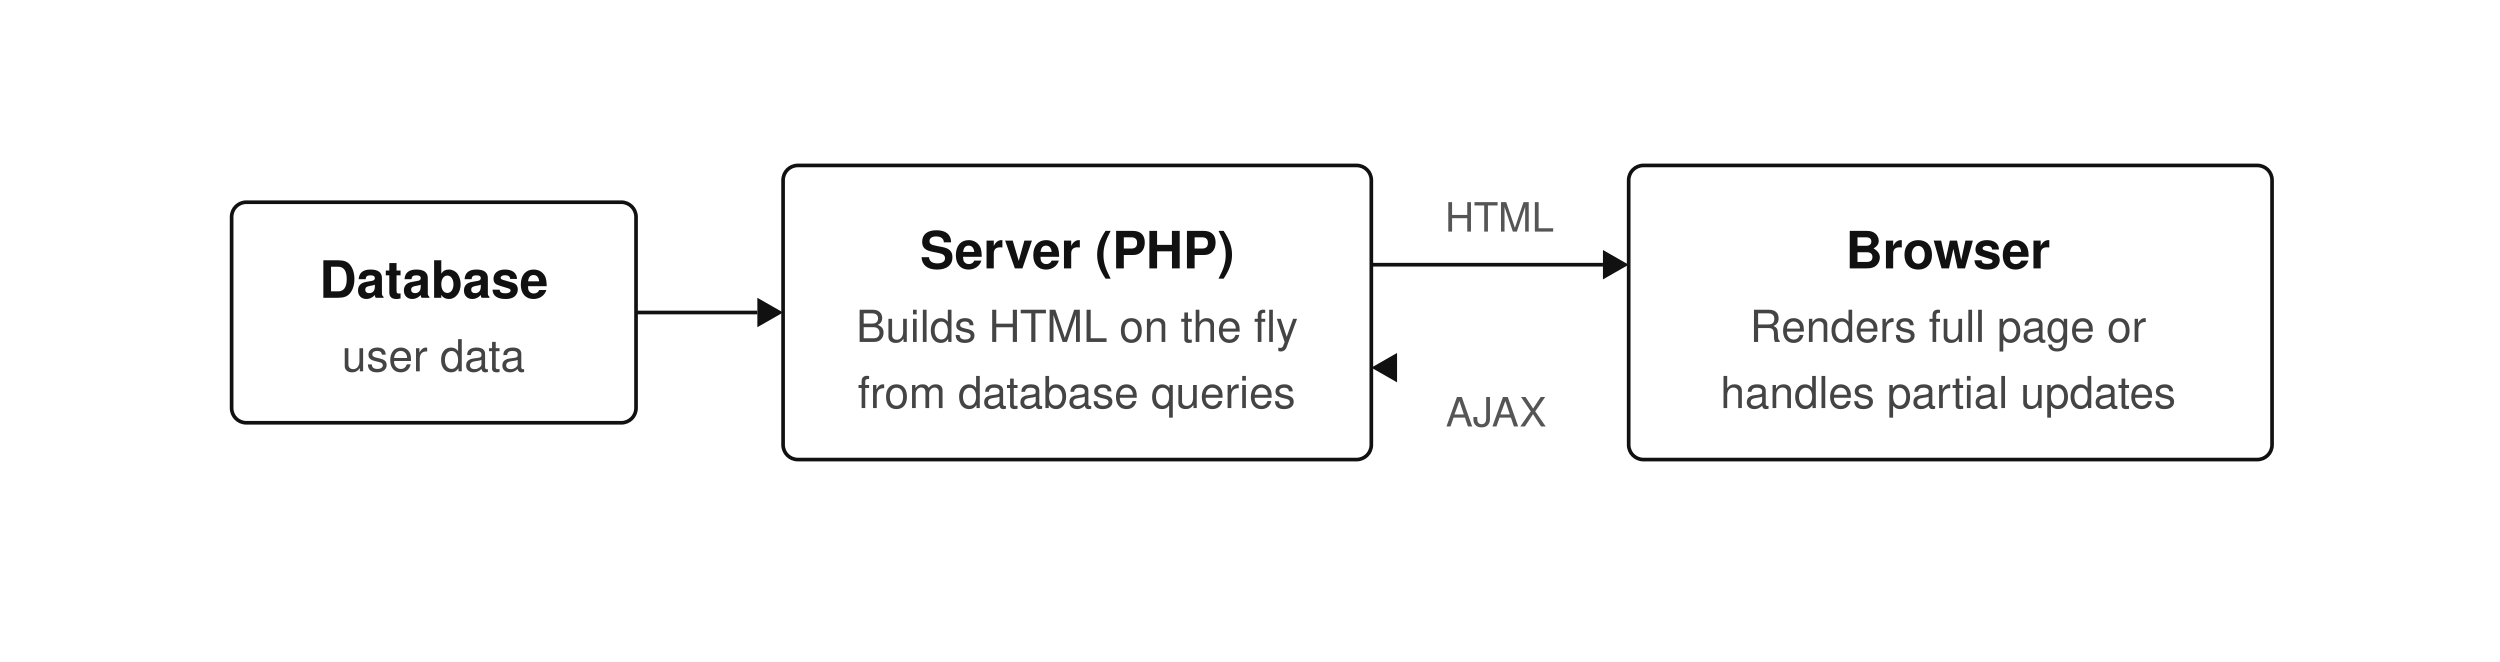
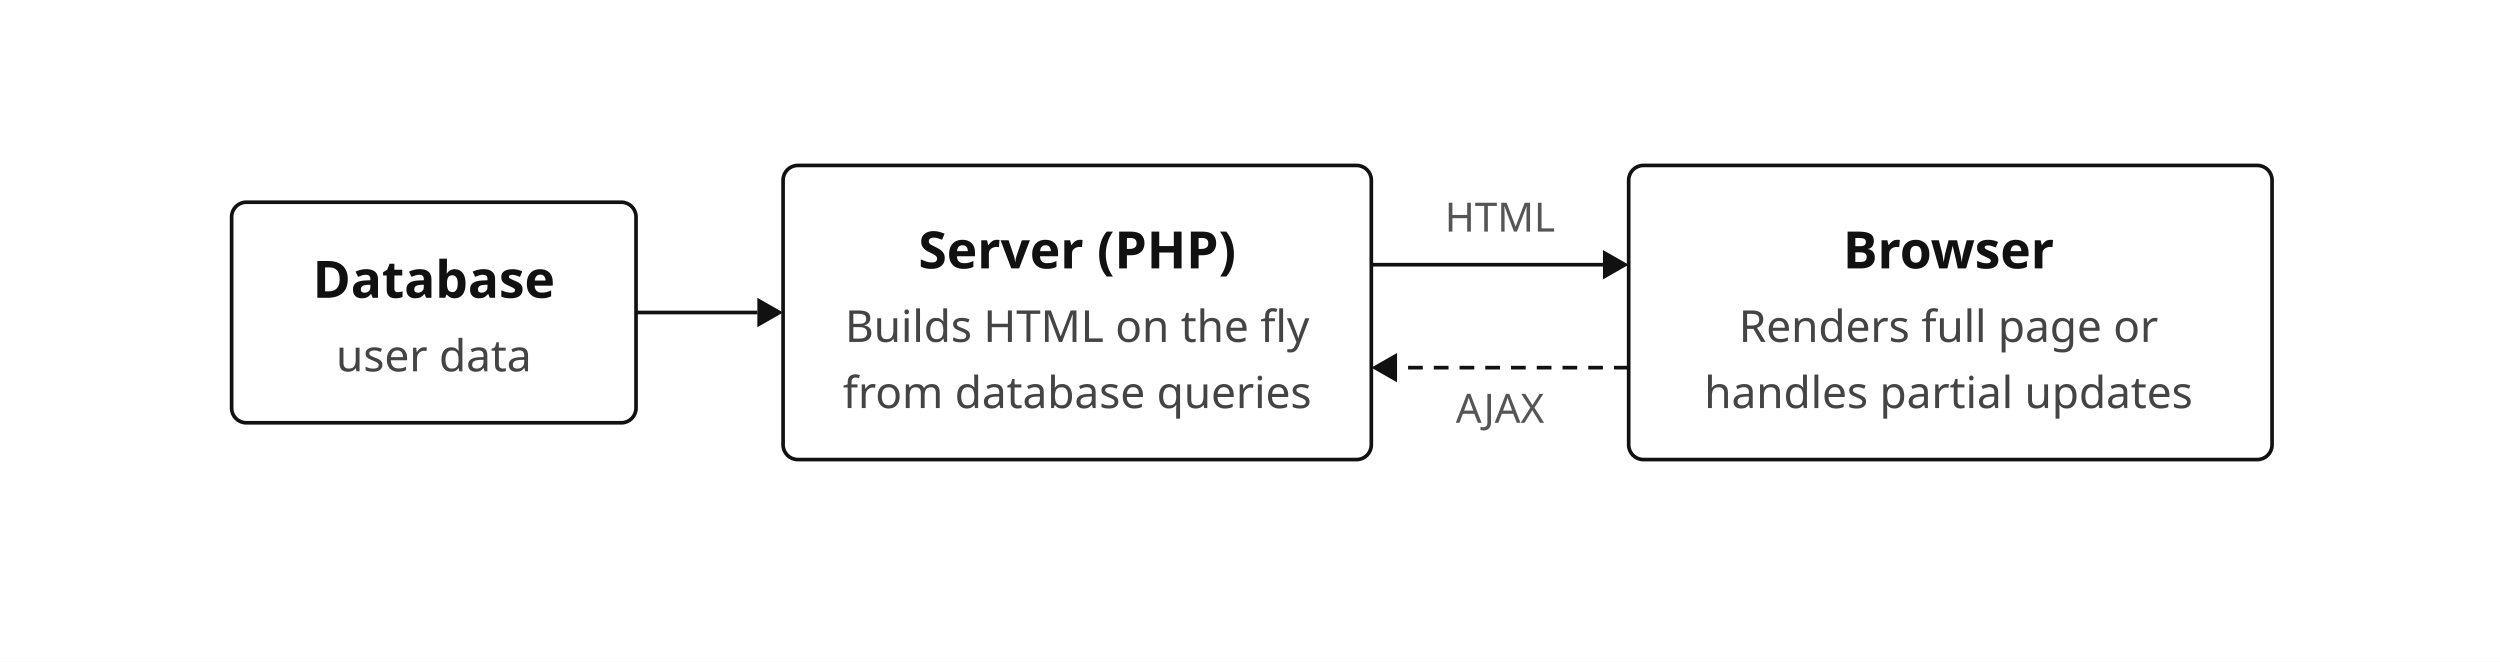
- <svg xmlns="http://www.w3.org/2000/svg" width="100%" height="100%" viewBox="0 0 680 180" version="1.1" xml:space="preserve" style="fill-rule:evenodd;clip-rule:evenodd;">
-   <rect x="0" y="0" width="680" height="180" style="fill:white;" />
-   <path d="M173,59L173,111C173,113.208 171.208,115 169,115L67,115C64.792,115 63,113.208 63,111L63,59C63,56.792 64.792,55 67,55L169,55C171.208,55 173,56.792 173,59Z" style="fill:none;stroke:rgb(17,17,17);stroke-width:1px;" />
-   <g transform="matrix(1,0,0,1,118,81)">
-     <text x="-31.127px" y="0px" style="font-family:'Helvetica-Bold', 'Helvetica';font-weight:700;font-size:14px;fill:rgb(17,17,17);">Database</text>
-   </g>
-   <g transform="matrix(1,0,0,1,118,101)">
-     <text x="-25.017px" y="0px" style="font-family:'Helvetica';font-size:12px;fill:rgb(68,68,68);">user data</text>
-   </g>
-   <path d="M173,85L206,85" style="fill:none;fill-rule:nonzero;stroke:rgb(17,17,17);stroke-width:1px;" />
-   <path d="M213,85L206,81L206,89L213,85Z" style="fill:rgb(17,17,17);fill-rule:nonzero;" />
-   <path d="M373,49L373,121C373,123.208 371.208,125 369,125L217,125C214.792,125 213,123.208 213,121L213,49C213,46.792 214.792,45 217,45L369,45C371.208,45 373,46.792 373,49Z" style="fill:none;stroke:rgb(17,17,17);stroke-width:1px;" />
-   <g transform="matrix(1,0,0,1,293,73)">
-     <text x="-42.796px" y="0px" style="font-family:'Helvetica-Bold', 'Helvetica';font-weight:700;font-size:14px;fill:rgb(17,17,17);">Server (PHP)</text>
-   </g>
-   <g transform="matrix(1,0,0,1,293,93)">
-     <g transform="matrix(12,0,0,12,48.1377,0)">
-         </g>
-     <g transform="matrix(12,0,0,12,51.47168,0)">
-         </g>
-     <text x="-60.138px" y="0px" style="font-family:'Helvetica';font-size:12px;fill:rgb(68,68,68);">Builds HTML<tspan x="8.106px 11.44px " y="0px 0px "> o</tspan>n the ﬂy</text>
-   </g>
-   <g transform="matrix(1,0,0,1,293,111)">
-     <text x="-59.701px" y="0px" style="font-family:'Helvetica';font-size:12px;fill:rgb(68,68,68);">from database queries</text>
-   </g>
-   <path d="M373,72L436,72" style="fill:none;fill-rule:nonzero;stroke:rgb(17,17,17);stroke-width:1px;" />
-   <path d="M443,72L436,68L436,76L443,72Z" style="fill:rgb(17,17,17);fill-rule:nonzero;" />
-   <g transform="matrix(1,0,0,1,408,63)">
-     <text x="-14.972px" y="0px" style="font-family:'Helvetica';font-size:11px;fill:rgb(85,85,85);">HTML</text>
-   </g>
-   <g transform="matrix(1.015873,0,0,0.000002,-7.031746,100)">
-     <path d="M443,100L408,100L408,118L380,118" style="fill:none;fill-rule:nonzero;stroke:rgb(17,17,17);stroke-width:1px;stroke-dasharray:4,3;" />
-   </g>
-   <g transform="matrix(1,0,0,1,0,-18)">
-     <path d="M373,118L380,114L380,122L373,118Z" style="fill:rgb(17,17,17);fill-rule:nonzero;" />
-   </g>
-   <g transform="matrix(1,0,0,1,407,116)">
-     <g transform="matrix(11,0,0,11,13.75537,0)">
-         </g>
-     <text x="-13.755px" y="0px" style="font-family:'Helvetica';font-size:11px;fill:rgb(85,85,85);">AJAX</text>
-   </g>
-   <path d="M618,49L618,121C618,123.208 616.208,125 614,125L447,125C444.792,125 443,123.208 443,121L443,49C443,46.792 444.792,45 447,45L614,45C616.208,45 618,46.792 618,49Z" style="fill:none;stroke:rgb(17,17,17);stroke-width:1px;" />
-   <g transform="matrix(1,0,0,1,530,73)">
-     <text x="-28.01px" y="0px" style="font-family:'Helvetica-Bold', 'Helvetica';font-weight:700;font-size:14px;fill:rgb(17,17,17);">Browser</text>
-   </g>
-   <g transform="matrix(1,0,0,1,530,93)">
-     <text x="-54.032px" y="0px" style="font-family:'Helvetica';font-size:12px;fill:rgb(68,68,68);">Renders full page or</text>
-   </g>
-   <g transform="matrix(1,0,0,1,530,111)">
-     <text x="-62.045px" y="0px" style="font-family:'Helvetica';font-size:12px;fill:rgb(68,68,68);">handles partial updates</text>
-   </g>
+ <svg xmlns="http://www.w3.org/2000/svg" width="680" height="180" viewBox="0 0 680 180" role="img" font-family="sans-serif">
+   <rect width="680" height="180" fill="#fff" />
+   <rect x="63" y="55" width="110" height="60" rx="4" fill="none" stroke="#111" stroke-width="1" />
+   <text x="118" y="81" text-anchor="middle" font-size="14" font-weight="600" fill="#111">Database</text>
+   <text x="118" y="101" text-anchor="middle" font-size="12" fill="#444">user data</text>
+   <line x1="173" y1="85" x2="206" y2="85" stroke="#111" stroke-width="1" />
+   <polygon points="213,85 206,81 206,89" fill="#111" />
+   <rect x="213" y="45" width="160" height="80" rx="4" fill="none" stroke="#111" stroke-width="1" />
+   <text x="293" y="73" text-anchor="middle" font-size="14" font-weight="600" fill="#111">Server (PHP)</text>
+   <text x="293" y="93" text-anchor="middle" font-size="12" fill="#444">Builds HTML on the fly</text>
+   <text x="293" y="111" text-anchor="middle" font-size="12" fill="#444">from database queries</text>
+   <line x1="373" y1="72" x2="436" y2="72" stroke="#111" stroke-width="1" />
+   <polygon points="443,72 436,68 436,76" fill="#111" />
+   <text x="408" y="63" text-anchor="middle" font-size="11" fill="#555">HTML</text>
+   <line x1="443" y1="100" x2="380" y2="100" stroke="#111" stroke-width="1" stroke-dasharray="4 3" />
+   <polygon points="373,100 380,96 380,104" fill="#111" />
+   <text x="408" y="115" text-anchor="middle" font-size="11" fill="#555">AJAX</text>
+   <rect x="443" y="45" width="175" height="80" rx="4" fill="none" stroke="#111" stroke-width="1" />
+   <text x="530" y="73" text-anchor="middle" font-size="14" font-weight="600" fill="#111">Browser</text>
+   <text x="530" y="93" text-anchor="middle" font-size="12" fill="#444">Renders full page or</text>
+   <text x="530" y="111" text-anchor="middle" font-size="12" fill="#444">handles partial updates</text>
</svg>
